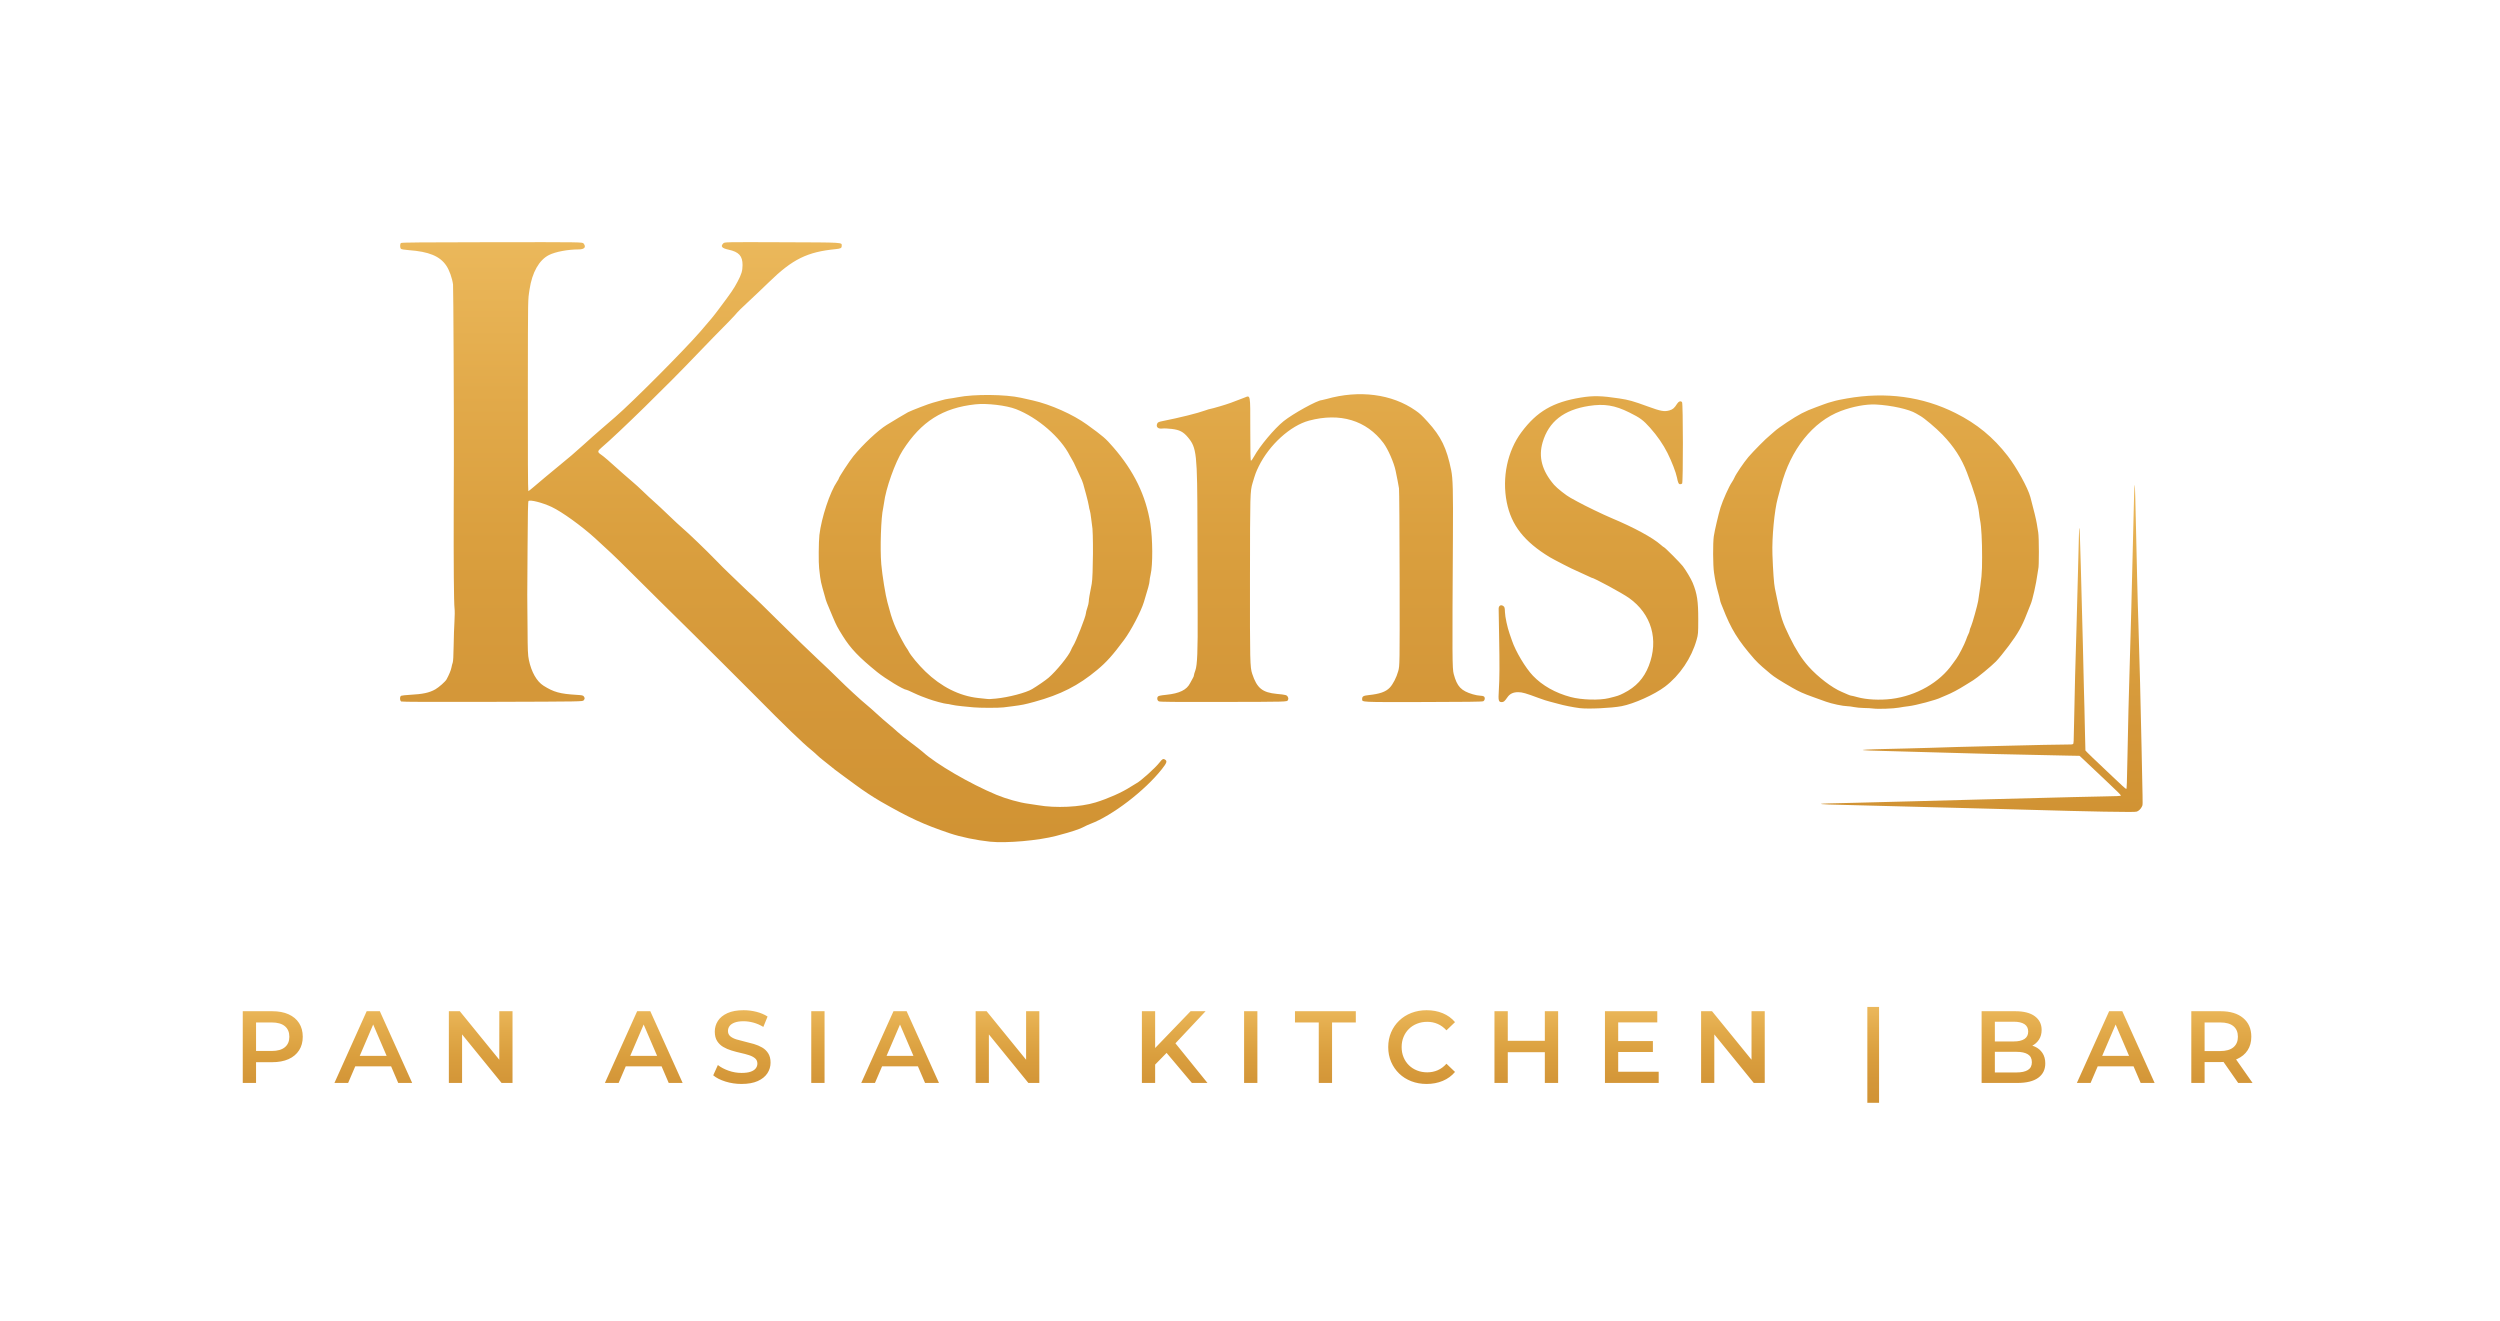
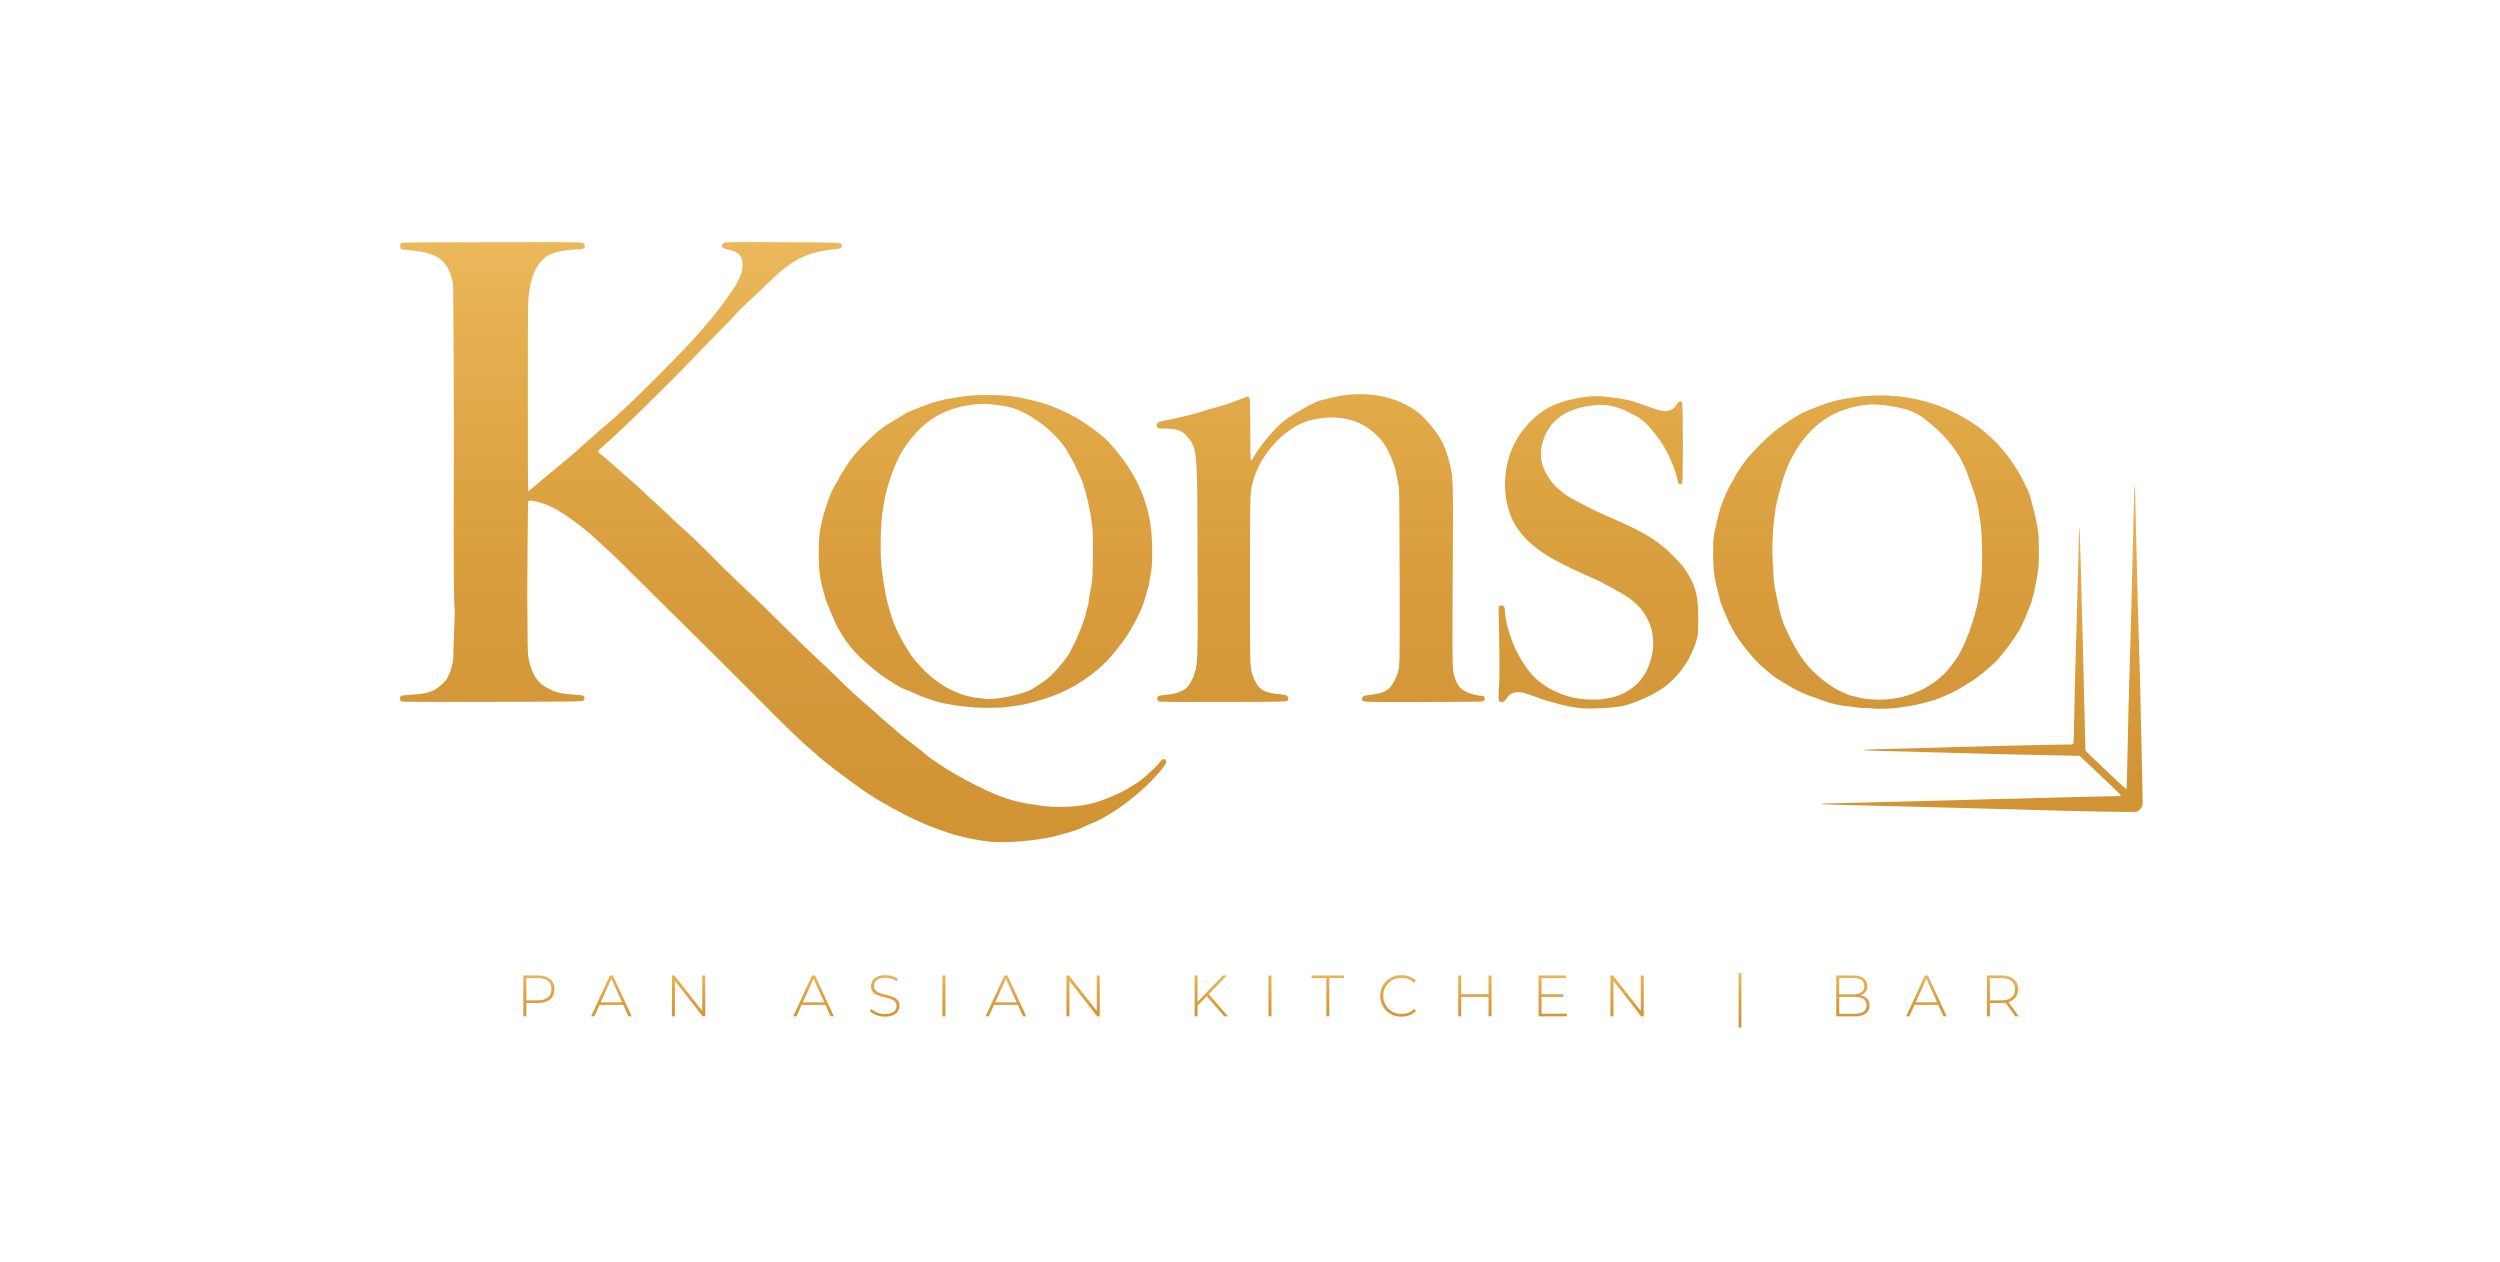
- <svg xmlns="http://www.w3.org/2000/svg" viewBox="105 350 1070 565" width="1070" height="565">
+ <svg xmlns="http://www.w3.org/2000/svg" viewBox="105 350 1070 540" width="1070" height="540">
  <defs>
    <linearGradient id="konsoFoil" x1="0" y1="0" x2="0" y2="1">
      <stop offset="0" stop-color="#EBB85B" />
      <stop offset=".25" stop-color="#E2AA4A" />
      <stop offset=".5" stop-color="#DA9F3E" />
      <stop offset=".75" stop-color="#D49739" />
      <stop offset="1" stop-color="#D19333" />
    </linearGradient>
  </defs>
  <path transform="translate(260 440)" fill="url(#konsoFoil)" fill-rule="evenodd" d="M268.75 270.24 C262.92 269.63 256.16 268.23 251.43 266.63 C240.30 262.87 234.21 260.07 222.00 253.07 C218.72 251.19 214.41 248.34 211.02 245.82 C209.59 244.75 207.55 243.26 206.49 242.50 C204.03 240.75 200.64 238.15 199.48 237.12 C198.99 236.69 197.98 235.88 197.23 235.33 C196.49 234.77 195.37 233.83 194.76 233.22 C194.14 232.62 193.01 231.62 192.24 231.00 C188.63 228.09 180.80 220.53 168.58 208.16 C164.50 204.03 143.81 183.41 140.75 180.42 C135.58 175.37 119.15 159.11 113.14 153.10 C108.88 148.83 104.75 144.92 99.62 140.29 C93.80 135.02 85.47 129.03 81.12 126.98 C77.21 125.14 71.88 123.77 71.20 124.45 C70.98 124.67 70.88 129.57 70.80 144.19 C70.75 154.88 70.69 164.07 70.67 164.62 C70.66 165.18 70.67 167.65 70.71 170.12 C70.74 172.60 70.78 176.59 70.79 179.00 C70.84 188.48 70.92 190.38 71.36 192.47 C72.44 197.65 74.72 201.64 77.62 203.48 C81.96 206.22 84.67 206.97 91.69 207.39 C94.17 207.54 94.55 207.62 94.88 208.08 C95.36 208.77 95.35 209.08 94.81 209.73 C94.38 210.27 94.38 210.27 55.80 210.39 C29.46 210.46 17.06 210.42 16.73 210.24 C16.08 209.89 16.05 208.12 16.69 207.79 C16.93 207.67 18.59 207.49 20.38 207.39 C26.01 207.09 28.76 206.50 31.35 205.02 C32.88 204.14 35.59 201.74 36.11 200.80 C37.17 198.87 38.00 196.88 38.22 195.70 C38.35 194.97 38.60 194.04 38.76 193.62 C38.96 193.13 39.10 190.63 39.16 186.38 C39.21 182.80 39.37 178.12 39.51 175.97 C39.65 173.65 39.67 171.36 39.54 170.34 C39.26 168.08 39.12 151.52 39.19 127.25 C39.22 116.46 39.25 107.23 39.25 106.75 C39.30 85.97 39.05 32.92 38.90 31.75 C38.54 29.05 37.31 25.60 36.01 23.69 C33.28 19.63 28.58 17.69 19.96 17.06 C18.22 16.93 16.88 16.71 16.64 16.52 C16.14 16.10 16.12 14.42 16.62 14.00 C16.91 13.77 25.52 13.69 55.64 13.66 C94.29 13.62 94.29 13.62 94.77 14.22 C96.00 15.73 95.16 16.75 92.67 16.75 C88.03 16.76 82.76 17.75 79.98 19.14 C75.75 21.26 72.73 26.60 71.65 33.88 C70.92 38.81 70.97 35.84 70.92 75.75 C70.88 103.76 70.96 120.04 71.12 120.20 C71.17 120.25 72.05 119.58 73.06 118.71 C75.71 116.44 81.45 111.63 83.62 109.88 C88.21 106.16 91.39 103.44 94.75 100.37 C96.74 98.55 100.18 95.49 102.40 93.59 C104.61 91.68 107.25 89.40 108.27 88.52 C115.77 82.04 137.95 59.76 144.78 51.86 C149.53 46.37 150.24 45.51 152.51 42.48 C158.08 35.07 159.03 33.67 160.70 30.51 C162.37 27.33 162.79 25.95 162.81 23.50 C162.84 19.56 161.27 17.81 156.78 16.85 C153.94 16.24 153.29 15.44 154.57 14.16 C155.14 13.59 155.14 13.59 179.75 13.68 C206.85 13.78 205.25 13.68 205.25 15.28 C205.25 16.17 204.78 16.42 202.74 16.62 C190.52 17.80 184.19 20.92 174.14 30.73 C171.65 33.15 167.57 37.03 165.06 39.35 C162.55 41.68 160.50 43.68 160.50 43.79 C160.50 43.99 154.31 50.43 150.22 54.48 C149.17 55.52 146.07 58.74 143.32 61.62 C130.79 74.79 109.59 95.51 102.43 101.59 C100.67 103.09 100.64 103.50 102.25 104.58 C103.40 105.35 105.48 107.14 111.46 112.53 C112.74 113.68 114.66 115.34 115.71 116.21 C116.76 117.08 118.81 118.94 120.25 120.35 C121.69 121.76 123.83 123.74 125.00 124.76 C126.17 125.78 128.98 128.41 131.25 130.60 C133.52 132.79 136.12 135.21 137.04 135.98 C139.51 138.05 147.39 145.63 151.25 149.63 C153.11 151.56 155.64 154.09 156.88 155.24 C158.11 156.40 160.70 158.88 162.62 160.76 C164.55 162.63 166.57 164.53 167.12 164.98 C167.68 165.43 172.91 170.54 178.75 176.34 C184.60 182.13 191.80 189.12 194.75 191.85 C197.71 194.59 201.71 198.42 203.64 200.35 C207.24 203.95 213.52 209.74 215.99 211.74 C216.75 212.35 218.67 214.04 220.25 215.50 C221.83 216.96 224.08 218.93 225.25 219.88 C226.42 220.83 228.19 222.36 229.19 223.29 C230.19 224.21 232.78 226.29 234.94 227.91 C237.11 229.53 239.38 231.31 240.00 231.87 C245.76 237.08 260.12 245.43 271.46 250.17 C275.61 251.90 281.47 253.54 285.12 254.00 C286.23 254.14 288.06 254.42 289.21 254.62 C296.83 255.96 307.33 255.46 313.88 253.45 C319.27 251.79 325.28 249.12 328.88 246.77 C329.84 246.14 330.99 245.44 331.44 245.21 C333.28 244.26 339.45 238.70 341.26 236.37 C342.46 234.81 342.86 234.60 343.66 235.13 C344.65 235.77 344.40 236.51 342.23 239.25 C334.96 248.44 321.11 259.05 311.74 262.60 C310.85 262.93 309.61 263.49 308.99 263.85 C307.22 264.84 303.52 266.05 297.12 267.74 C289.48 269.76 275.75 270.96 268.75 270.24 Z M646.75 213.25 C645.99 213.14 644.19 213.03 642.75 213.02 C641.31 213.00 639.39 212.82 638.50 212.62 C637.61 212.43 636.31 212.26 635.62 212.25 C633.80 212.23 628.94 211.20 626.50 210.31 C625.33 209.89 622.97 209.04 621.25 208.42 C616.87 206.86 615.01 206.02 612.08 204.34 C606.88 201.34 604.33 199.71 602.83 198.44 C601.98 197.72 600.41 196.38 599.33 195.47 C598.26 194.55 596.70 193.04 595.87 192.09 C588.84 184.05 585.88 179.25 582.34 170.12 C582.12 169.57 581.80 168.77 581.62 168.34 C581.43 167.90 581.21 167.12 581.12 166.59 C581.03 166.06 580.70 164.72 580.38 163.62 C579.62 161.01 579.09 158.51 578.60 155.12 C578.13 151.91 578.08 142.48 578.51 139.50 C578.85 137.15 580.54 129.96 581.39 127.20 C582.34 124.15 585.03 118.14 586.24 116.39 C586.63 115.82 587.12 114.95 587.33 114.45 C587.96 112.93 591.29 108.01 593.30 105.62 C595.27 103.29 601.06 97.44 602.38 96.47 C602.79 96.16 603.74 95.33 604.50 94.62 C606.23 93.01 613.15 88.43 616.12 86.92 C618.35 85.80 619.59 85.27 622.25 84.29 C623.01 84.02 624.54 83.45 625.65 83.03 C626.77 82.61 628.19 82.15 628.81 82.02 C629.43 81.88 630.21 81.66 630.55 81.53 C630.90 81.40 633.13 80.95 635.52 80.53 C652.16 77.60 667.89 79.72 682.00 86.81 C691.12 91.39 698.09 97.12 704.31 105.15 C708.13 110.08 712.94 118.81 714.00 122.75 C715.39 127.90 716.54 132.66 716.74 134.06 C716.86 134.92 717.14 136.64 717.36 137.88 C717.72 139.92 717.74 152.91 717.38 153.49 C717.33 153.57 717.17 154.59 717.02 155.76 C716.51 159.71 714.90 166.85 714.13 168.59 C713.81 169.30 713.03 171.26 712.38 172.95 C710.43 178.04 708.65 181.16 704.76 186.38 C702.81 188.99 700.35 192.01 699.29 193.09 C697.36 195.07 691.13 200.21 689.50 201.17 C689.02 201.45 687.56 202.36 686.25 203.18 C683.29 205.06 680.15 206.72 677.89 207.62 C676.94 207.99 675.98 208.40 675.77 208.52 C673.96 209.51 664.99 211.91 661.75 212.27 C660.58 212.40 658.78 212.67 657.75 212.87 C655.50 213.30 648.67 213.54 646.75 213.25 Z M521.12 213.08 C518.44 212.75 514.07 211.88 512.03 211.27 C510.71 210.88 509.01 210.43 508.25 210.27 C507.49 210.12 505.36 209.42 503.50 208.73 C498.04 206.69 496.52 206.26 494.77 206.25 C492.64 206.25 491.20 206.94 490.16 208.46 C488.99 210.15 488.58 210.50 487.76 210.50 C486.38 210.50 486.22 209.87 486.49 205.61 C486.82 200.27 486.85 194.64 486.62 182.25 C486.51 176.27 486.42 170.99 486.42 170.53 C486.42 169.16 487.47 168.62 488.50 169.45 C488.98 169.83 489.06 170.18 489.12 172.01 C489.18 174.04 490.16 178.57 491.11 181.25 C491.33 181.87 491.79 183.20 492.14 184.22 C493.72 188.86 497.92 195.89 501.09 199.21 C505.12 203.43 510.73 206.60 517.25 208.33 C521.93 209.58 529.58 209.80 533.62 208.80 C537.49 207.84 537.82 207.73 539.88 206.70 C545.18 204.05 548.57 200.38 550.67 195.00 C555.04 183.80 551.83 172.77 542.21 165.93 C539.24 163.82 527.09 157.25 526.15 157.25 C526.10 157.25 524.52 156.52 522.63 155.63 C520.75 154.73 519.15 154.00 519.07 154.00 C518.77 154.00 509.91 149.45 508.29 148.47 C497.35 141.83 491.83 134.77 489.89 124.96 C487.80 114.37 490.18 103.03 496.18 94.98 C502.79 86.11 509.65 82.11 521.62 80.15 C526.92 79.29 530.44 79.37 538.05 80.53 C542.21 81.17 543.95 81.66 550.24 83.96 C555.79 86.00 557.35 86.28 559.55 85.64 C561.01 85.21 561.62 84.67 562.84 82.75 C563.48 81.74 564.42 81.47 564.92 82.15 C565.38 82.77 565.41 116.49 564.95 116.95 C564.79 117.11 564.40 117.25 564.11 117.25 C563.47 117.25 563.17 116.61 562.74 114.38 C562.32 112.22 560.48 107.46 558.69 103.89 C556.86 100.24 554.31 96.54 551.26 93.12 C548.31 89.81 547.00 88.84 542.38 86.55 C536.12 83.44 531.64 82.72 525.05 83.74 C514.28 85.42 507.88 90.43 505.26 99.25 C503.39 105.56 504.95 111.45 510.12 117.48 C511.35 118.92 515.45 122.16 517.21 123.08 C517.57 123.28 518.94 124.03 520.25 124.75 C523.44 126.51 531.20 130.26 534.76 131.75 C544.33 135.76 552.37 140.12 555.78 143.15 C556.46 143.76 557.10 144.25 557.21 144.25 C557.53 144.25 564.06 150.81 565.22 152.30 C566.53 153.98 568.79 157.78 569.47 159.44 C571.37 164.06 571.86 167.30 571.85 175.12 C571.84 181.18 571.82 181.45 571.15 183.84 C568.96 191.64 563.93 199.09 557.62 203.87 C553.16 207.26 544.30 211.25 539.00 212.25 C534.65 213.07 524.76 213.53 521.12 213.08 Z M261.62 212.74 C260.66 212.64 258.47 212.43 256.75 212.27 C255.03 212.11 252.99 211.81 252.21 211.61 C251.44 211.41 250.54 211.25 250.21 211.25 C249.37 211.25 244.43 209.92 242.38 209.14 C241.41 208.77 240.06 208.27 239.38 208.02 C238.69 207.77 237.03 207.04 235.69 206.41 C234.36 205.77 233.15 205.25 233.00 205.25 C231.79 205.25 223.91 200.47 220.34 197.57 C212.57 191.25 209.08 187.59 205.74 182.25 C203.39 178.49 203.02 177.77 201.48 174.17 C198.80 167.86 198.52 167.15 198.15 165.62 C197.95 164.80 197.44 163.01 197.03 161.65 C196.61 160.28 196.16 158.15 196.02 156.90 C195.88 155.65 195.69 154.01 195.59 153.25 C195.30 150.98 195.38 141.81 195.70 139.00 C196.57 131.57 200.20 120.61 203.29 116.08 C203.68 115.51 204.00 114.94 204.00 114.81 C204.00 114.29 208.49 107.43 210.25 105.25 C214.25 100.31 220.79 94.17 224.49 91.88 C226.91 90.37 232.89 86.81 233.63 86.43 C235.22 85.62 242.73 82.74 244.27 82.36 C245.15 82.14 246.72 81.70 247.75 81.39 C248.78 81.07 250.30 80.73 251.12 80.64 C251.95 80.54 253.69 80.26 255.00 80.00 C261.90 78.64 275.38 78.76 282.00 80.25 C283.31 80.54 285.58 81.05 287.06 81.39 C294.67 83.11 304.26 87.39 310.25 91.73 C317.28 96.83 318.13 97.56 321.47 101.41 C330.35 111.62 335.45 122.13 337.35 134.12 C338.37 140.62 338.44 151.80 337.47 155.88 C337.22 156.97 337.00 158.25 337.00 158.72 C337.00 159.55 336.32 162.08 334.59 167.66 C333.32 171.79 329.08 179.89 326.08 183.91 C321.24 190.43 318.57 193.41 314.59 196.72 C306.51 203.46 298.96 207.30 287.72 210.38 C283.53 211.53 282.47 211.74 278.38 212.27 C277.14 212.42 275.39 212.65 274.50 212.76 C272.55 213.02 264.08 213.00 261.62 212.74 Z M341.00 210.18 C340.28 209.82 340.07 208.85 340.56 208.17 C340.82 207.81 341.56 207.65 344.20 207.37 C349.86 206.78 352.94 205.26 354.38 202.36 C354.80 201.52 355.33 200.54 355.57 200.18 C355.81 199.81 356.00 199.30 356.00 199.04 C356.00 198.78 356.27 197.84 356.60 196.97 C357.44 194.73 357.68 188.80 357.60 172.00 C357.57 164.64 357.53 148.16 357.50 135.38 C357.44 104.02 357.19 101.68 353.43 97.17 C351.47 94.82 349.83 93.97 346.52 93.58 C344.93 93.40 343.16 93.31 342.59 93.40 C340.72 93.67 339.70 92.81 340.24 91.41 C340.49 90.76 340.84 90.57 342.50 90.24 C350.11 88.72 357.61 86.85 360.88 85.65 C361.84 85.30 362.80 85.01 363.02 85.01 C363.24 85.00 365.15 84.49 367.27 83.86 C370.65 82.86 372.65 82.15 377.55 80.21 C380.28 79.13 380.12 78.33 380.12 93.83 C380.12 103.61 380.20 107.11 380.41 107.18 C380.57 107.23 381.18 106.40 381.76 105.33 C384.17 100.93 390.42 93.46 394.37 90.28 C398.42 87.03 408.90 81.25 410.76 81.25 C410.93 81.25 411.81 81.04 412.72 80.78 C426.74 76.80 440.76 78.62 450.88 85.72 C452.79 87.06 453.45 87.68 456.03 90.51 C461.79 96.83 464.17 101.71 466.11 111.25 C466.83 114.78 466.97 120.01 466.85 139.75 C466.54 191.52 466.56 196.15 467.19 198.48 C468.63 203.85 470.32 205.65 475.34 207.15 C476.44 207.48 477.86 207.75 478.50 207.75 C479.13 207.75 479.85 207.90 480.10 208.07 C480.72 208.53 480.55 209.78 479.81 210.14 C479.40 210.35 472.17 210.44 454.22 210.47 C426.96 210.52 428.00 210.58 428.00 209.17 C428.00 208.05 428.50 207.75 430.75 207.51 C435.56 207.00 438.09 206.11 439.80 204.33 C441.18 202.90 442.71 199.92 443.44 197.25 C444.09 194.88 444.09 194.88 444.04 157.62 C444.01 137.14 443.89 119.76 443.77 119.00 C443.53 117.47 442.93 114.36 442.33 111.50 C441.59 107.96 439.06 102.21 437.13 99.62 C429.83 89.89 418.54 86.49 405.27 90.03 C397.30 92.16 388.23 100.41 383.73 109.62 C382.52 112.11 382.31 112.67 381.10 116.73 C380.05 120.28 380.02 121.30 379.99 157.41 C379.95 193.33 380.01 195.54 380.95 198.40 C382.97 204.52 385.27 206.40 391.50 206.99 C395.38 207.35 395.79 207.47 396.20 208.32 C396.47 208.88 396.47 209.12 396.20 209.69 C395.87 210.38 395.87 210.38 368.75 210.43 C347.43 210.48 341.49 210.42 341.00 210.18 Z M654.58 209.13 C665.19 207.80 675.15 202.11 680.65 194.22 C681.19 193.45 681.93 192.44 682.29 191.97 C683.22 190.79 685.85 185.68 686.46 183.88 C686.73 183.05 687.19 181.93 687.48 181.38 C687.77 180.84 688.00 180.16 688.00 179.88 C688.00 179.60 688.28 178.78 688.62 178.05 C689.17 176.88 691.39 168.93 691.65 167.25 C693.22 156.88 693.32 155.76 693.34 148.50 C693.36 141.68 693.01 135.15 692.49 132.75 C692.36 132.13 692.14 130.64 692.01 129.43 C691.62 125.88 690.01 120.50 686.87 112.28 C684.53 106.15 681.26 101.09 676.32 95.98 C673.63 93.20 668.64 88.99 666.85 87.99 C666.32 87.70 665.52 87.23 665.08 86.96 C662.14 85.17 654.57 83.48 647.88 83.13 C643.76 82.91 638.01 83.98 632.90 85.90 C620.88 90.44 611.35 102.38 607.27 118.02 C606.82 119.73 606.19 122.08 605.87 123.25 C604.46 128.34 603.35 140.06 603.60 147.25 C603.84 154.25 604.26 160.00 604.64 161.75 C604.84 162.64 605.27 164.73 605.60 166.38 C607.15 174.03 607.96 176.49 610.87 182.43 C613.63 188.07 616.10 191.95 619.06 195.27 C623.06 199.76 629.13 204.40 633.28 206.13 C634.16 206.50 635.35 207.02 635.92 207.28 C636.50 207.54 637.14 207.75 637.35 207.75 C637.56 207.75 638.72 208.03 639.93 208.37 C643.80 209.46 649.52 209.76 654.58 209.13 Z M271.29 208.99 C276.63 208.47 284.17 206.49 286.75 204.93 C289.08 203.53 292.52 201.16 293.78 200.08 C297.05 197.28 302.40 190.72 303.35 188.32 C303.62 187.66 304.02 186.84 304.26 186.50 C305.44 184.79 309.74 173.85 309.76 172.54 C309.76 172.17 310.04 171.09 310.38 170.12 C310.72 169.16 311.00 167.93 311.00 167.38 C311.00 166.50 311.31 164.66 312.26 159.86 C312.89 156.72 312.99 136.80 312.39 134.79 C312.33 134.56 312.15 133.21 312.00 131.79 C311.84 130.37 311.60 128.90 311.46 128.54 C311.31 128.17 311.11 127.26 311.01 126.50 C310.90 125.74 310.40 123.61 309.89 121.75 C309.38 119.89 308.80 117.80 308.61 117.09 C308.42 116.38 307.82 114.90 307.26 113.81 C306.71 112.71 305.86 110.88 305.38 109.75 C304.89 108.62 304.29 107.40 304.03 107.04 C303.77 106.67 303.27 105.78 302.90 105.06 C298.93 97.18 289.18 88.74 279.83 85.10 C275.72 83.51 267.39 82.52 262.50 83.05 C248.49 84.56 239.28 90.39 231.38 102.74 C228.13 107.81 224.10 119.14 223.36 125.28 C223.27 126.02 223.11 127.02 222.99 127.50 C222.07 131.29 221.62 144.77 222.19 151.50 C222.58 156.11 224.04 165.08 224.83 167.79 C225.17 168.94 225.61 170.55 225.82 171.38 C226.42 173.76 227.46 176.70 228.57 179.12 C229.66 181.51 232.56 186.87 233.11 187.50 C233.29 187.71 233.64 188.27 233.88 188.75 C234.78 190.53 238.08 194.51 241.06 197.40 C247.79 203.93 255.63 207.87 263.62 208.74 C265.00 208.89 266.46 209.05 266.88 209.09 C268.35 209.26 268.73 209.25 271.29 208.99 Z" />
  <path transform="translate(260 440)" fill="url(#konsoFoil)" fill-rule="evenodd" d="M745.54 257.39 C738.38 257.26 724.76 256.93 714.92 256.63 C711.26 256.52 706.75 256.39 704.90 256.35 C703.05 256.31 698.29 256.18 694.32 256.07 C690.35 255.96 684.32 255.80 680.93 255.72 C669.38 255.45 657.96 255.15 653.75 255.01 C651.43 254.93 646.77 254.81 643.38 254.74 C627.91 254.40 623.56 254.23 624.52 254.03 C625.03 253.91 627.56 253.84 638.26 253.61 C646.07 253.45 658.82 253.11 665.38 252.91 C671.47 252.71 676.68 252.57 693.62 252.15 C716.29 251.59 724.48 251.38 732.22 251.16 C736.23 251.05 741.88 250.93 744.77 250.88 C751.22 250.79 752.75 250.71 752.75 250.46 C752.75 250.26 750.73 248.26 746.70 244.47 C745.25 243.12 742.39 240.41 740.34 238.46 C738.29 236.50 736.26 234.59 735.83 234.21 L735.04 233.50 L729.71 233.40 C719.44 233.20 703.87 232.86 699.01 232.73 C696.31 232.66 691.77 232.53 688.92 232.46 C686.07 232.38 681.53 232.26 678.83 232.18 C669.33 231.89 659.45 231.62 655.99 231.54 C636.48 231.10 637.55 230.84 660.82 230.35 C664.48 230.28 669.09 230.15 671.05 230.07 C675.97 229.88 687.64 229.56 701.88 229.23 C708.47 229.07 716.49 228.88 719.70 228.81 C722.91 228.73 726.99 228.67 728.76 228.67 C731.63 228.67 732.01 228.64 732.26 228.42 C732.54 228.19 732.55 227.91 732.70 219.70 C732.97 205.43 733.25 194.33 733.77 177.66 C733.99 170.59 734.17 163.76 734.40 153.83 C734.74 139.28 734.83 136.41 734.96 136.20 C735.07 136.00 735.09 136.00 735.09 136.25 C735.10 136.40 735.19 139.30 735.30 142.69 C735.41 146.09 735.54 150.40 735.59 152.29 C735.63 154.18 735.76 159.04 735.87 163.08 C736.36 180.96 736.60 190.39 736.91 204.64 C736.99 208.03 737.08 211.68 737.13 212.76 C737.17 213.84 737.27 218.38 737.35 222.85 C737.42 227.32 737.52 231.09 737.56 231.21 C737.62 231.41 742.58 236.21 746.31 239.67 C746.96 240.28 748.16 241.41 748.97 242.19 C752.65 245.72 754.88 247.74 755.04 247.69 C755.26 247.62 755.35 245.10 755.55 233.99 C755.80 220.53 756.14 206.50 756.47 196.30 C756.66 190.54 756.97 179.63 757.17 171.63 C757.48 159.23 757.67 151.36 757.80 146.06 C758.40 120.17 758.49 117.20 758.66 117.66 C758.80 118.03 758.96 123.64 759.28 139.19 C759.39 144.89 759.58 153.03 759.69 157.27 C759.80 161.51 759.93 166.43 759.97 168.20 C760.02 169.97 760.14 174.20 760.26 177.59 C760.46 183.72 760.80 195.90 760.95 202.18 C760.99 203.99 761.12 209.35 761.23 214.10 C761.34 218.84 761.50 225.80 761.58 229.58 C761.66 233.36 761.79 239.70 761.87 243.66 C762.12 255.35 762.14 254.40 761.68 255.33 C761.22 256.26 760.29 257.14 759.51 257.37 C758.89 257.56 755.73 257.56 745.54 257.39 Z" />
-   <path transform="translate(195 775)" fill="url(#konsoFoil)" fill-rule="nonzero" d="M13.90 38.50V7.80H26.50Q30.57 7.80 33.50 9.11Q36.42 10.42 38.00 12.87Q39.58 15.33 39.58 18.73Q39.58 22.09 38.00 24.54Q36.42 27.00 33.50 28.31Q30.57 29.62 26.50 29.62H17.05L19.59 26.99V38.50ZM19.59 27.59 17.05 24.81H26.27Q30.02 24.81 31.93 23.21Q33.84 21.62 33.84 18.73Q33.84 15.80 31.93 14.21Q30.02 12.61 26.27 12.61H17.05L19.59 9.83Z M53.14 38.50 66.94 7.80H72.57L86.41 38.50H80.44L68.59 10.84H70.86L59.00 38.50ZM59.52 31.39 61.04 26.92H77.61L79.17 31.39Z M102.11 38.50V7.80H106.80L126.04 31.45H123.70V7.80H129.36V38.50H124.67L105.43 14.85H107.77V38.50Z M168.90 38.50 182.70 7.80H188.33L202.17 38.50H196.21L184.35 10.84H186.63L174.77 38.50ZM175.28 31.39 176.80 26.92H193.37L194.93 31.39Z M227.37 38.93Q223.78 38.93 220.49 37.90Q217.20 36.87 215.26 35.24L217.25 30.83Q219.10 32.29 221.82 33.25Q224.54 34.21 227.38 34.21Q229.79 34.21 231.28 33.69Q232.76 33.17 233.46 32.26Q234.16 31.35 234.16 30.21Q234.16 28.81 233.17 27.96Q232.17 27.12 230.56 26.60Q228.95 26.08 227.00 25.65Q225.05 25.22 223.10 24.62Q221.14 24.03 219.53 23.08Q217.92 22.12 216.93 20.56Q215.93 18.99 215.93 16.53Q215.93 14.03 217.26 11.95Q218.60 9.87 221.34 8.62Q224.08 7.37 228.28 7.37Q231.05 7.37 233.77 8.06Q236.49 8.76 238.52 10.08L236.71 14.52Q234.65 13.27 232.47 12.68Q230.29 12.09 228.23 12.09Q225.90 12.09 224.41 12.66Q222.92 13.23 222.24 14.16Q221.57 15.10 221.57 16.27Q221.57 17.67 222.56 18.52Q223.56 19.36 225.17 19.86Q226.78 20.35 228.73 20.80Q230.69 21.25 232.64 21.82Q234.59 22.40 236.20 23.33Q237.80 24.26 238.80 25.83Q239.80 27.39 239.80 29.81Q239.80 32.27 238.45 34.35Q237.09 36.43 234.34 37.68Q231.58 38.93 227.37 38.93Z M257.22 38.50V7.80H262.91V38.50Z M278.61 38.50 292.41 7.80H298.04L311.88 38.50H305.92L294.06 10.84H296.34L284.48 38.50ZM284.99 31.39 286.51 26.92H303.08L304.64 31.39Z M327.58 38.50V7.80H332.27L351.51 31.45H349.17V7.80H354.83V38.50H350.14L330.90 14.85H333.24V38.50Z M403.79 31.27 403.49 24.50 419.57 7.80H425.99L412.63 22.02L409.44 25.49ZM398.73 38.50V7.80H404.40V38.50ZM420.13 38.50 408.35 24.51 412.12 20.34 426.80 38.50Z M442.47 38.50V7.80H448.16V38.50Z M474.43 38.50V12.62H464.25V7.80H490.29V12.62H480.12V38.50Z M520.58 38.93Q517.05 38.93 514.05 37.77Q511.04 36.61 508.84 34.48Q506.63 32.35 505.40 29.47Q504.16 26.59 504.16 23.15Q504.16 19.71 505.40 16.83Q506.63 13.95 508.86 11.82Q511.08 9.69 514.08 8.53Q517.09 7.37 520.62 7.37Q524.37 7.37 527.49 8.66Q530.62 9.95 532.75 12.47L529.08 15.98Q527.41 14.15 525.35 13.25Q523.28 12.34 520.88 12.34Q518.49 12.34 516.49 13.14Q514.48 13.93 513.01 15.38Q511.53 16.83 510.72 18.81Q509.90 20.78 509.90 23.15Q509.90 25.52 510.72 27.49Q511.53 29.47 513.01 30.92Q514.48 32.37 516.49 33.16Q518.49 33.96 520.88 33.96Q523.28 33.96 525.35 33.05Q527.41 32.15 529.08 30.28L532.75 33.79Q530.62 36.31 527.49 37.62Q524.37 38.93 520.58 38.93Z M571.19 38.50V7.80H576.88V38.50ZM549.63 38.50V7.80H555.33V38.50ZM554.85 25.35V20.47H571.62V25.35Z M596.92 38.50V7.80H619.32V12.59H602.59V33.71H619.92V38.50ZM602.15 25.25V20.58H617.44V25.25Z M638.07 38.50V7.80H642.75L662.00 31.45H659.65V7.80H665.31V38.50H660.62L641.38 14.85H643.72V38.50Z M709.22 47.01V5.96H714.24V47.01Z M758.13 38.50V7.80H772.51Q778.03 7.80 780.92 9.96Q783.82 12.13 783.82 15.79Q783.82 18.23 782.67 19.97Q781.53 21.71 779.63 22.65Q777.73 23.59 775.47 23.59L776.27 22.02Q778.87 22.02 780.93 22.96Q782.98 23.89 784.18 25.70Q785.38 27.51 785.38 30.15Q785.38 34.10 782.35 36.30Q779.33 38.50 773.39 38.50ZM763.80 34.01H773.05Q776.25 34.01 777.94 32.96Q779.64 31.91 779.64 29.62Q779.64 27.32 777.94 26.25Q776.25 25.18 773.05 25.18H763.37V20.74H771.87Q774.85 20.74 776.46 19.69Q778.07 18.64 778.07 16.52Q778.07 14.38 776.46 13.33Q774.85 12.29 771.87 12.29H763.80Z M798.90 38.50 812.71 7.80H818.34L832.18 38.50H826.21L814.35 10.84H816.63L804.77 38.50ZM805.28 31.39 806.81 26.92H823.37L824.94 31.39Z M847.88 38.50V7.80H860.43Q866.57 7.80 870.06 10.70Q873.56 13.61 873.56 18.73Q873.56 22.09 871.98 24.52Q870.40 26.95 867.48 28.26Q864.55 29.56 860.48 29.56H851.03L853.57 26.99V38.50ZM867.94 38.50 860.16 27.35H866.28L874.10 38.50ZM853.57 27.59 851.03 24.85H860.24Q864.00 24.85 865.91 23.23Q867.82 21.62 867.82 18.73Q867.82 15.80 865.91 14.21Q864.00 12.61 860.24 12.61H851.03L853.57 9.83Z" />
+   <path transform="translate(195 775)" fill="url(#konsoFoil)" fill-rule="nonzero" d="M134.00 10.00V-7.50H140.28Q142.48 -7.50 144.06 -6.80Q145.63 -6.09 146.48 -4.78Q147.32 -3.47 147.32 -1.61Q147.32 0.22 146.48 1.55Q145.63 2.87 144.06 3.57Q142.48 4.27 140.28 4.27H134.71L135.28 3.67V10.00ZM135.28 3.74 134.71 3.13H140.28Q143.09 3.13 144.56 1.89Q146.03 0.64 146.03 -1.61Q146.03 -3.88 144.56 -5.12Q143.09 -6.36 140.28 -6.36H134.71L135.28 -6.97Z M162.99 10.00 171.04 -7.50H172.31L180.37 10.00H178.99L171.40 -6.71H171.95L164.36 10.00ZM165.94 5.08 166.36 4.00H176.83L177.26 5.08Z M197.58 10.00V-7.50H198.64L211.14 8.42H210.55V-7.50H211.84V10.00H210.77L198.28 -5.92H198.86V10.00Z M249.51 10.00 257.56 -7.50H258.83L266.89 10.00H265.51L257.91 -6.71H258.46L250.87 10.00ZM252.46 5.08 252.88 4.00H263.35L263.78 5.08Z M288.70 10.12Q286.75 10.12 285.01 9.46Q283.27 8.79 282.33 7.76L282.90 6.79Q283.80 7.72 285.35 8.36Q286.91 9.00 288.68 9.00Q290.43 9.00 291.54 8.54Q292.65 8.08 293.18 7.30Q293.71 6.53 293.71 5.58Q293.71 4.46 293.12 3.78Q292.53 3.10 291.55 2.70Q290.58 2.31 289.42 2.03Q288.26 1.76 287.10 1.45Q285.93 1.13 284.95 0.63Q283.98 0.12 283.39 -0.74Q282.80 -1.60 282.80 -2.98Q282.80 -4.22 283.45 -5.27Q284.10 -6.32 285.47 -6.97Q286.84 -7.62 288.99 -7.62Q290.44 -7.62 291.85 -7.20Q293.27 -6.78 294.28 -6.04L293.79 -5.02Q292.70 -5.78 291.44 -6.14Q290.17 -6.50 289.00 -6.50Q287.31 -6.50 286.21 -6.03Q285.11 -5.55 284.59 -4.77Q284.07 -3.98 284.07 -3.01Q284.07 -1.88 284.66 -1.20Q285.25 -0.52 286.23 -0.13Q287.20 0.27 288.37 0.55Q289.54 0.82 290.70 1.14Q291.85 1.46 292.83 1.96Q293.80 2.46 294.40 3.30Q294.99 4.15 294.99 5.51Q294.99 6.73 294.32 7.79Q293.65 8.84 292.26 9.48Q290.86 10.12 288.70 10.12Z M313.36 10.00V-7.50H314.64V10.00Z M331.85 10.00 339.90 -7.50H341.17L349.23 10.00H347.85L340.26 -6.71H340.81L333.21 10.00ZM334.80 5.08 335.22 4.00H345.69L346.12 5.08Z M366.44 10.00V-7.50H367.50L380.00 8.42H379.41V-7.50H380.70V10.00H379.63L367.14 -5.92H367.72V10.00Z M422.40 5.58 422.35 3.97 433.50 -7.50H435.03L427.25 0.58L426.52 1.36ZM421.29 10.00V-7.50H422.57V10.00ZM434.01 10.00 426.14 1.00 427.02 0.07 435.57 10.00Z M452.90 10.00V-7.50H454.19V10.00Z M477.67 10.00V-6.36H471.37V-7.50H485.25V-6.36H478.95V10.00Z M509.83 10.12Q507.88 10.12 506.22 9.46Q504.57 8.80 503.34 7.60Q502.12 6.39 501.43 4.78Q500.75 3.17 500.75 1.25Q500.75 -0.67 501.43 -2.28Q502.12 -3.89 503.34 -5.10Q504.57 -6.30 506.23 -6.96Q507.89 -7.62 509.84 -7.62Q511.68 -7.62 513.30 -7.02Q514.92 -6.42 516.07 -5.20L515.25 -4.37Q514.12 -5.48 512.77 -5.97Q511.42 -6.46 509.88 -6.46Q508.21 -6.46 506.77 -5.88Q505.34 -5.29 504.28 -4.25Q503.22 -3.20 502.63 -1.80Q502.04 -0.40 502.04 1.25Q502.04 2.90 502.63 4.30Q503.22 5.70 504.28 6.75Q505.34 7.79 506.77 8.38Q508.21 8.96 509.88 8.96Q511.42 8.96 512.77 8.46Q514.12 7.97 515.25 6.84L516.07 7.67Q514.92 8.89 513.30 9.51Q511.68 10.12 509.83 10.12Z M547.10 10.00V-7.50H548.38V10.00ZM534.12 10.00V-7.50H535.40V10.00ZM535.24 1.68V0.54H547.25V1.68Z M568.51 10.00V-7.50H580.21V-6.36H569.79V8.86H580.58V10.00ZM569.64 1.67V0.55H579.10V1.67Z M599.27 10.00V-7.50H600.34L612.83 8.42H612.25V-7.50H613.53V10.00H612.47L599.97 -5.92H600.56V10.00Z M654.13 14.85V-8.55H655.30V14.85Z M695.91 10.00V-7.50H703.20Q706.02 -7.50 707.63 -6.35Q709.23 -5.20 709.23 -3.03Q709.23 -1.60 708.55 -0.63Q707.87 0.34 706.69 0.83Q705.51 1.32 704.04 1.32L704.47 0.83Q706.29 0.83 707.56 1.35Q708.82 1.87 709.49 2.88Q710.16 3.88 710.16 5.37Q710.16 7.58 708.56 8.79Q706.95 10.00 703.70 10.00ZM697.19 8.91H703.71Q706.23 8.91 707.55 8.04Q708.87 7.17 708.87 5.28Q708.87 3.40 707.55 2.53Q706.23 1.67 703.71 1.67H697.03V0.57H703.16Q705.43 0.57 706.68 -0.30Q707.94 -1.18 707.94 -2.92Q707.94 -4.65 706.68 -5.53Q705.43 -6.41 703.16 -6.41H697.19Z M725.82 10.00 733.87 -7.50H735.14L743.20 10.00H741.82L734.23 -6.71H734.78L727.19 10.00ZM728.77 5.08 729.19 4.00H739.66L740.09 5.08Z M760.41 10.00V-7.50H766.69Q769.98 -7.50 771.86 -5.95Q773.73 -4.39 773.73 -1.61Q773.73 0.22 772.89 1.54Q772.04 2.86 770.47 3.56Q768.89 4.27 766.69 4.27H761.12L761.69 3.67V10.00ZM772.55 10.00 768.02 3.65H769.46L774.00 10.00ZM761.69 3.74 761.12 3.14H766.69Q769.50 3.14 770.97 1.89Q772.44 0.64 772.44 -1.61Q772.44 -3.88 770.97 -5.12Q769.50 -6.36 766.69 -6.36H761.12L761.69 -6.97Z" />
</svg>
